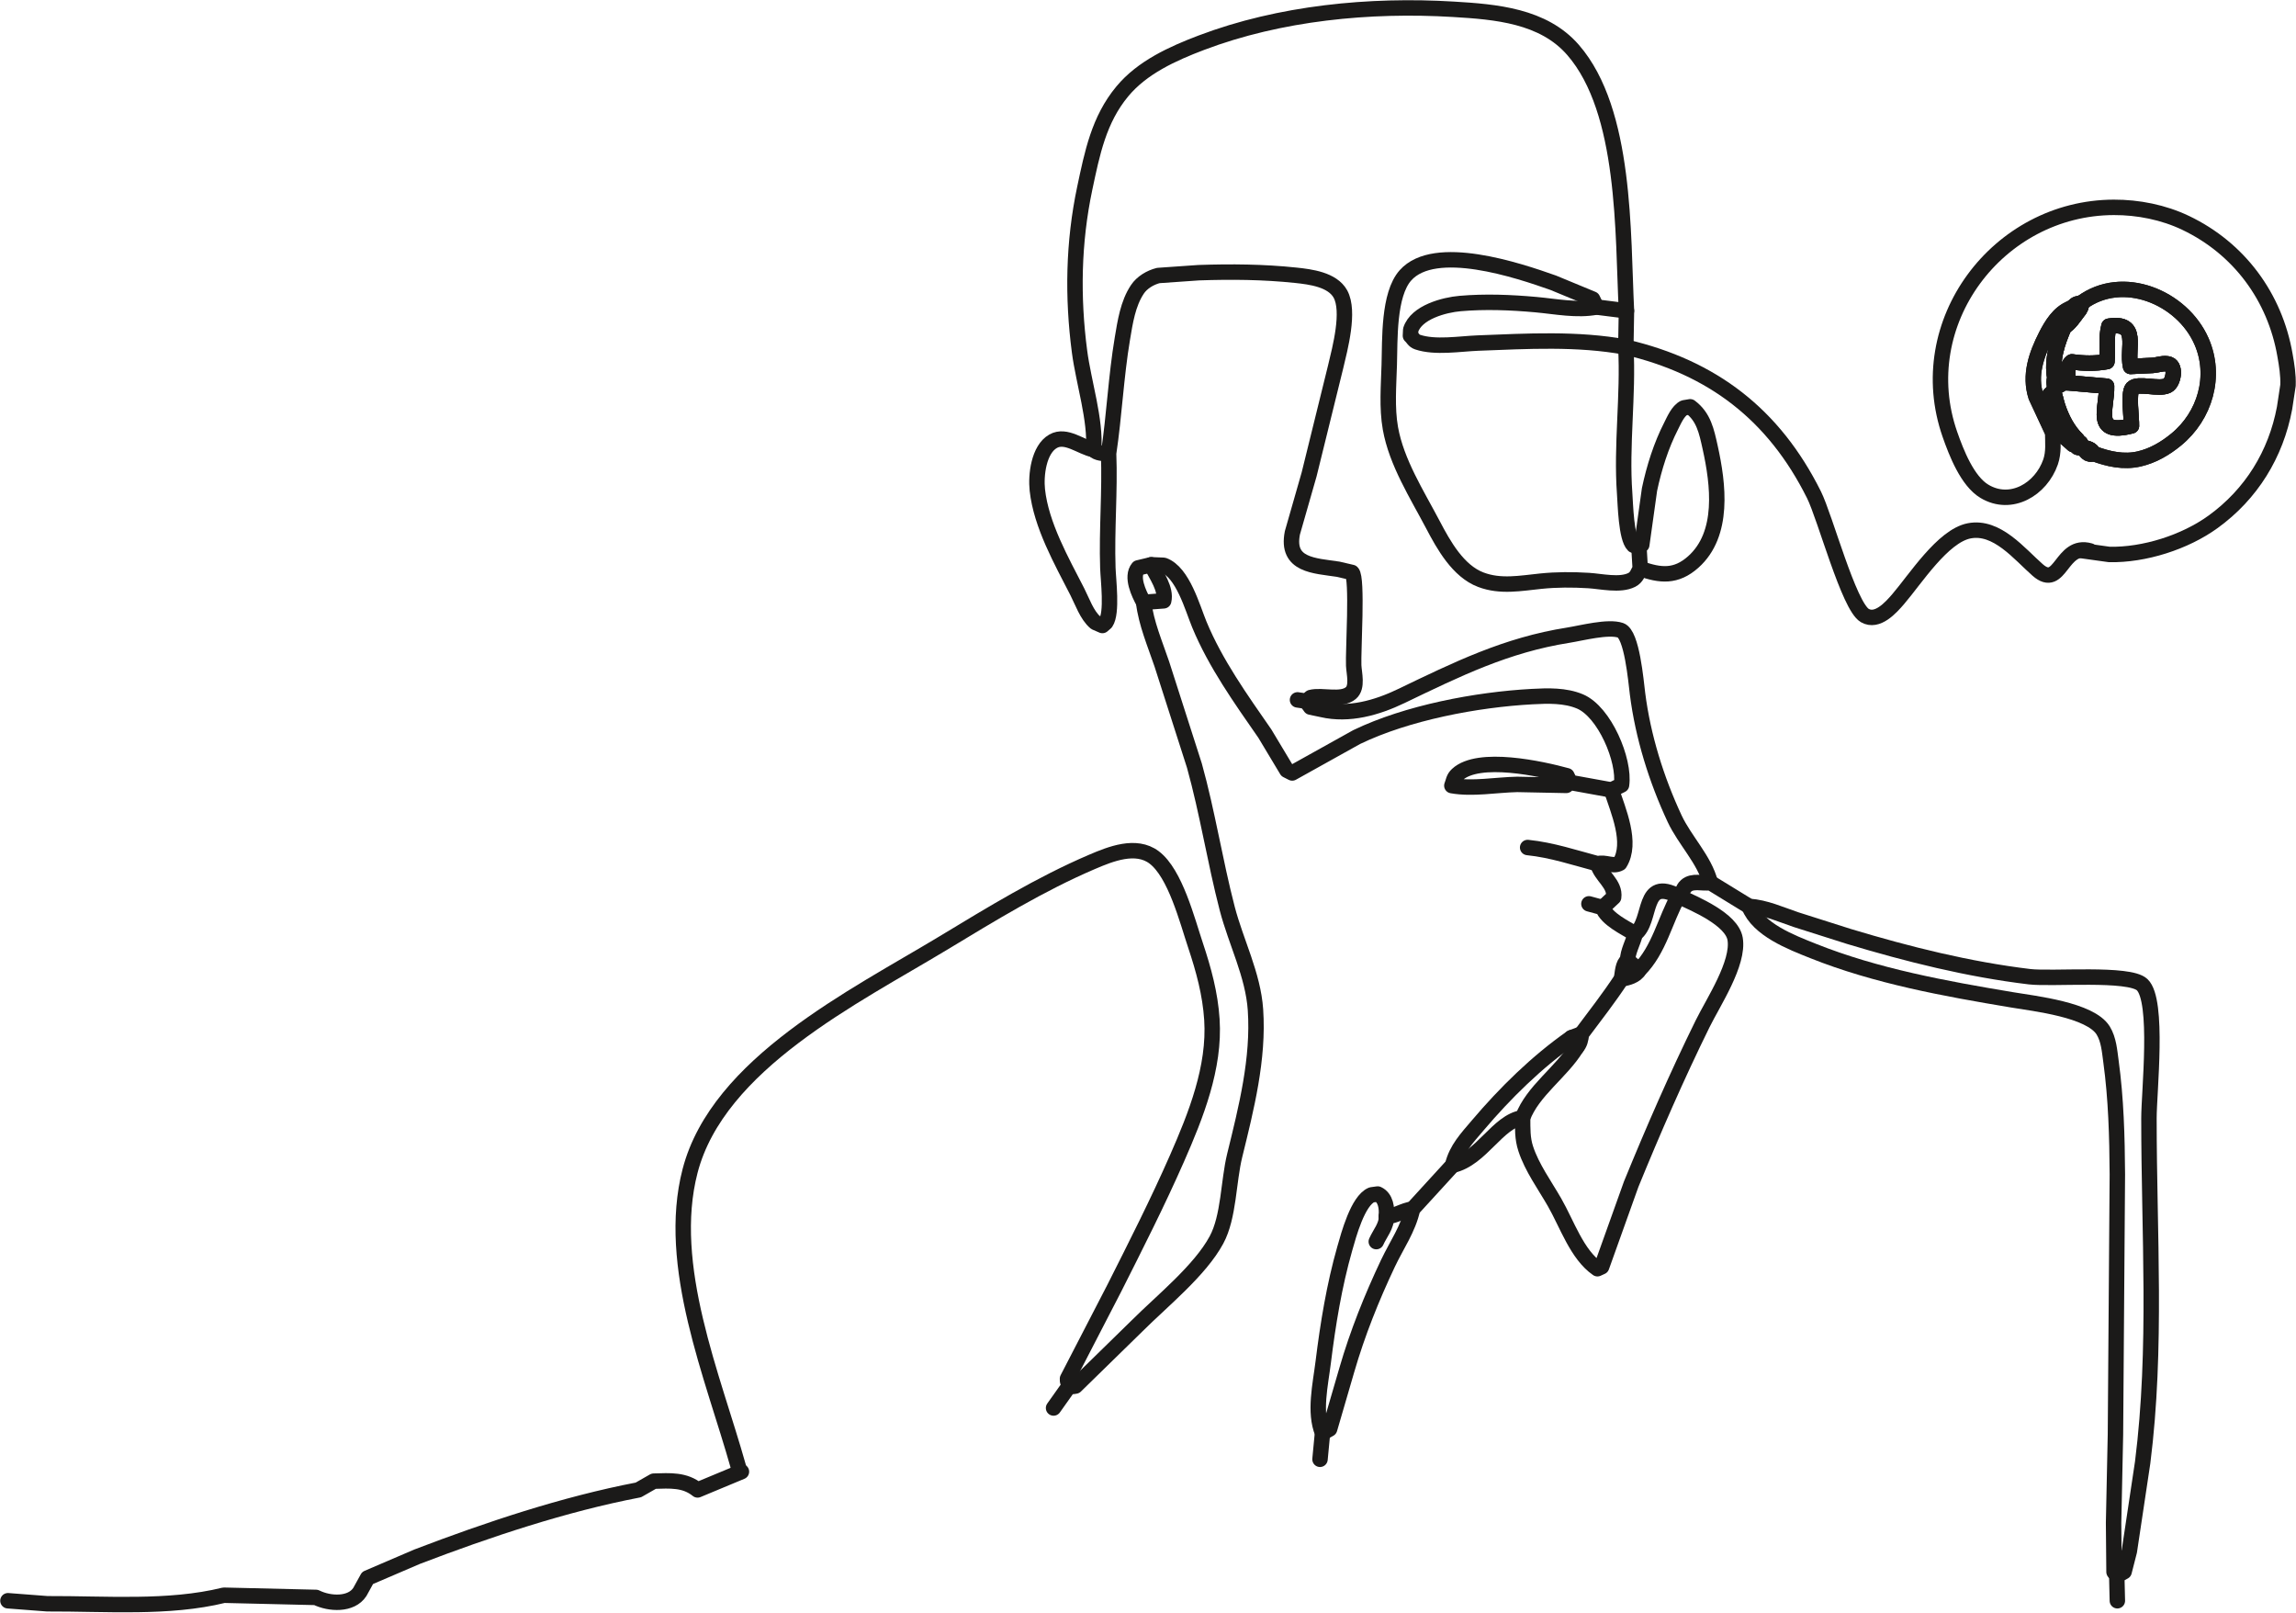
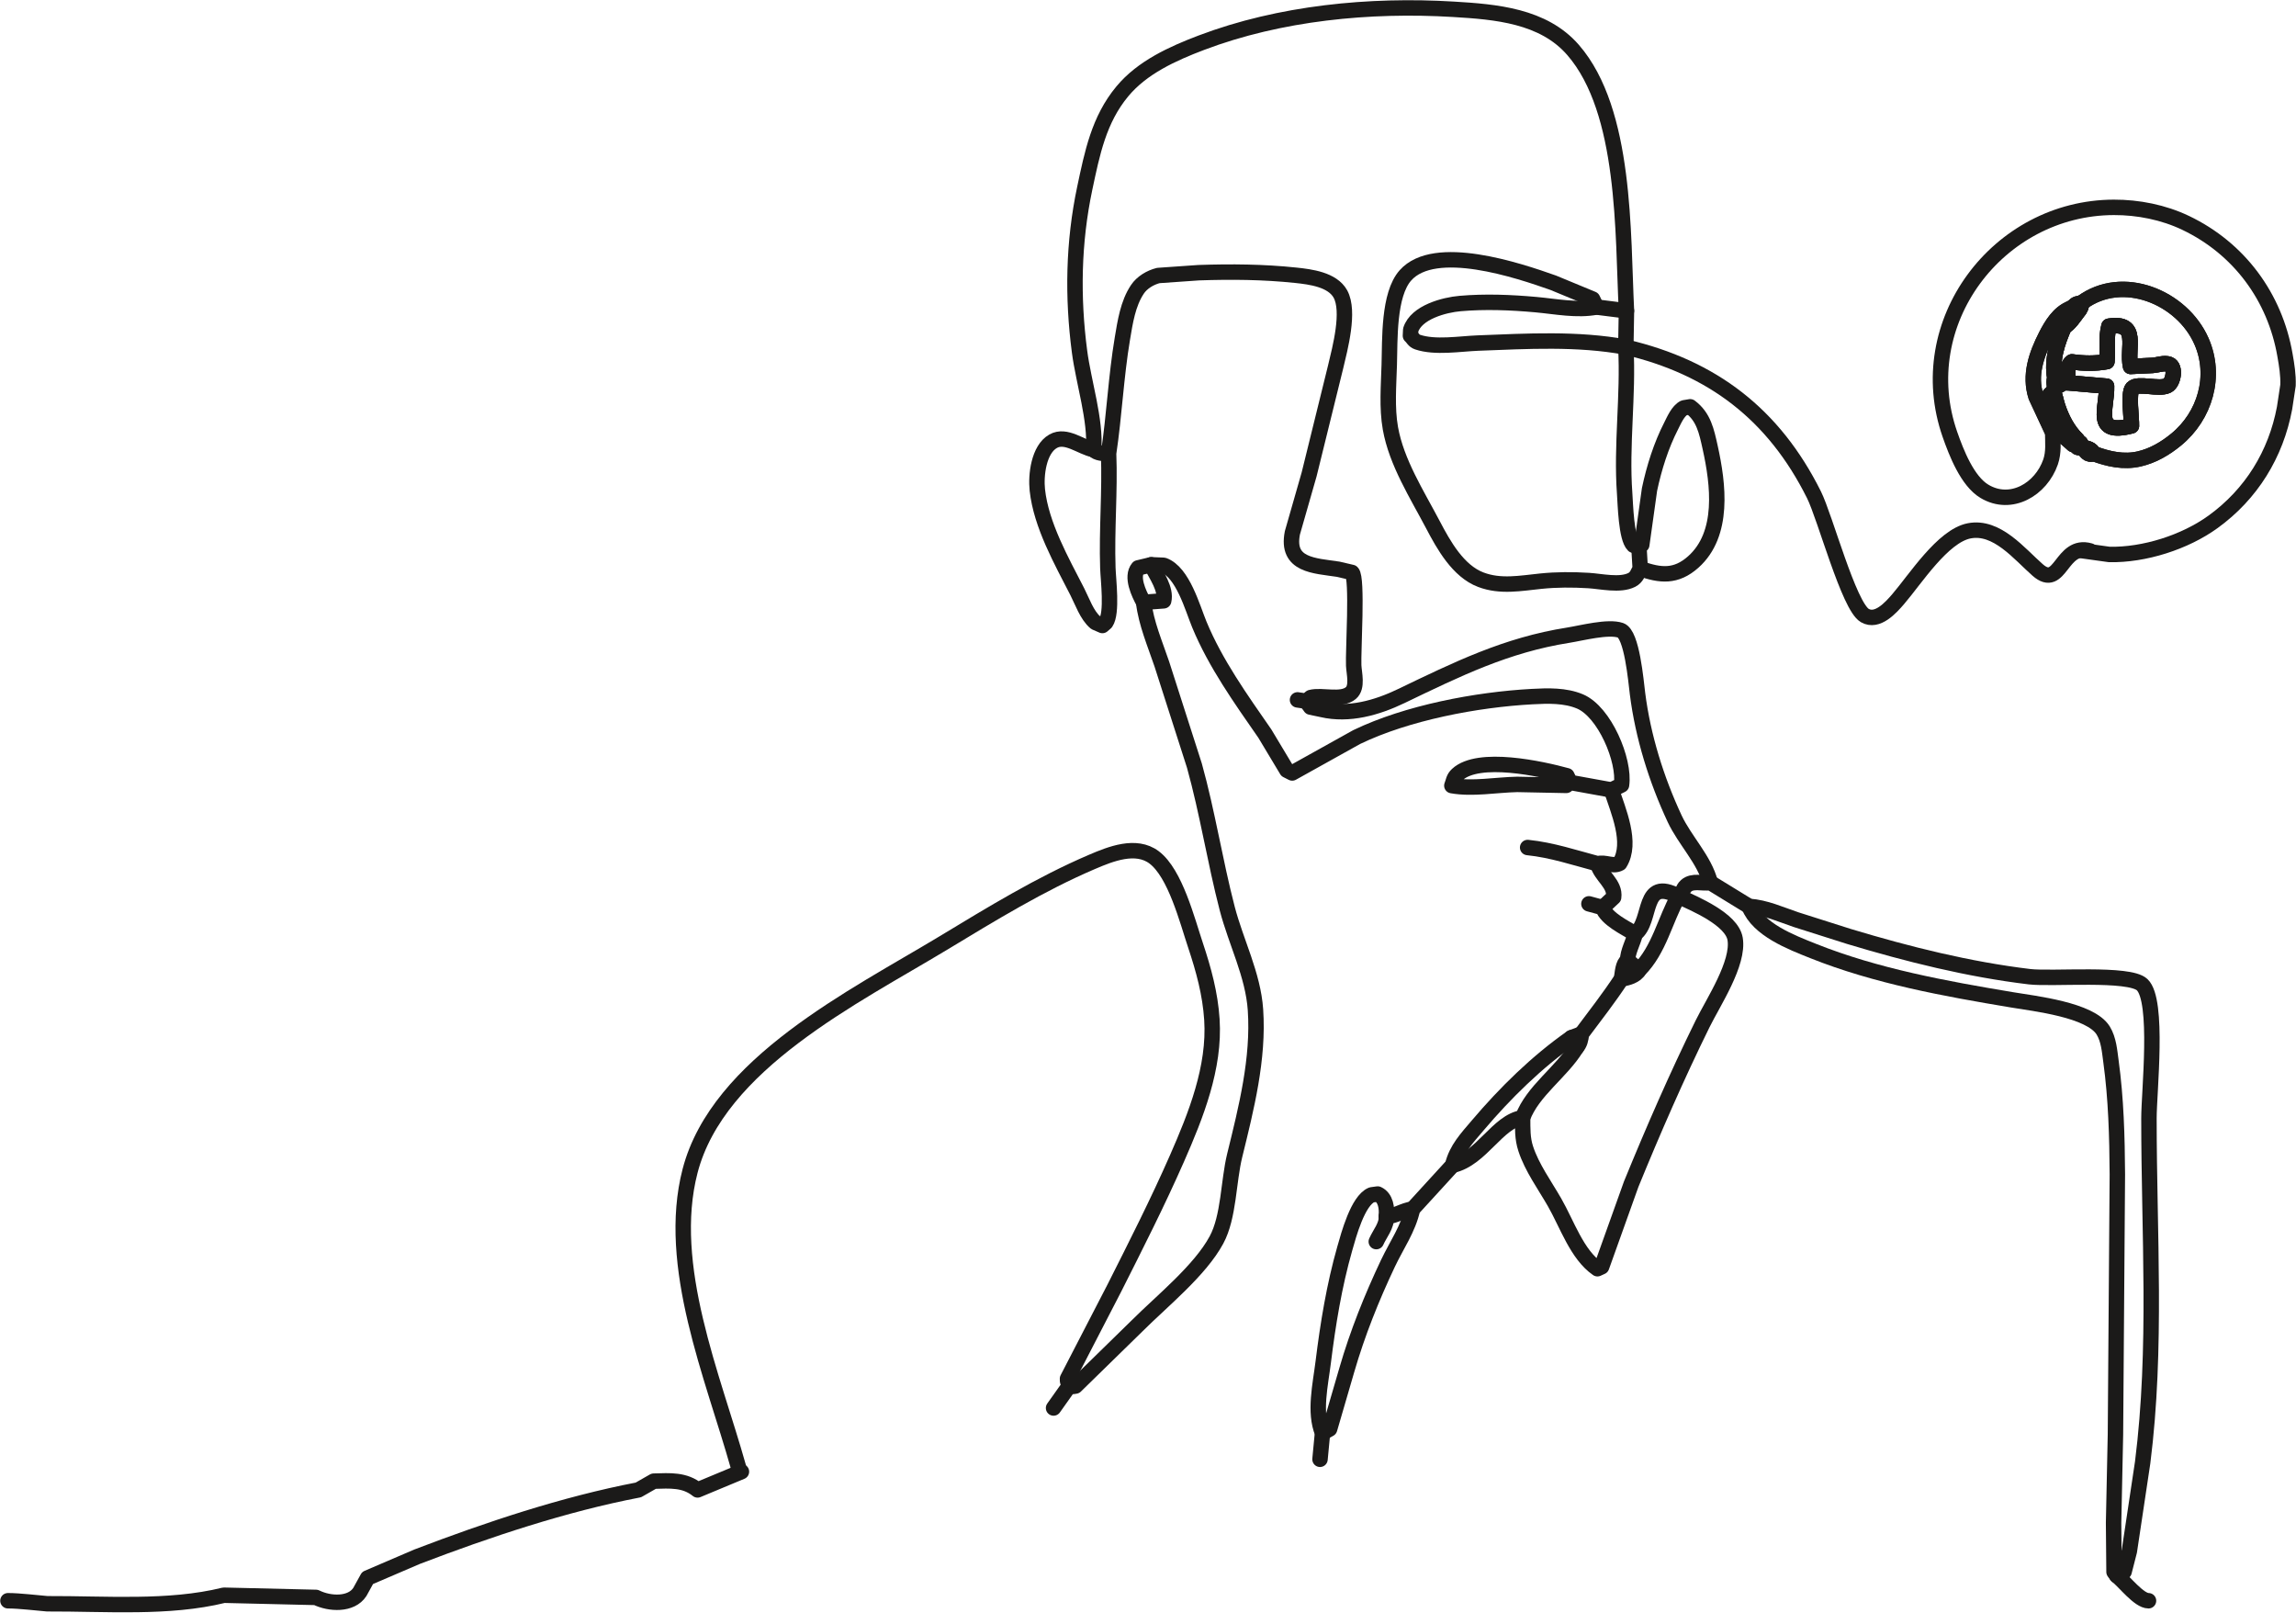
<svg xmlns="http://www.w3.org/2000/svg" id="compact" viewBox="-2 -2 578.555 406.262">
  <style>
    :root:target &gt; g { stroke-width: .7px; }
    :root:target :is(path, ellipse) { vector-effect: non-scaling-stroke; }
  </style>
  <g stroke="#1b1a19" stroke-width="3.889" stroke-linecap="round" stroke-linejoin="round" fill="none">
    <path d="M286.18 149.75L291.23 149.37C291.94 146.46 289.38 142.93 288.07 140.29" />
    <path d="M267.88 346.53C268.16 347.4 268.1 347.37 269.01 347.2L284.6 331.96C290.85 325.73 300.38 318.08 304.53 310.39C307.69 304.54 307.51 295.65 309.13 289.08C312.05 277.21 315.2 264.76 314.36 252.42C313.76 243.57 309.45 235.39 307.24 226.9C304.14 214.97 302.28 202.76 298.97 190.88L290.76 165.29C289.05 160.24 286.81 155.03 286.18 149.75C284.95 147.52 282.95 143.31 284.8 141.07L288.07 140.29L291.23 140.42C296.06 142.17 298.48 151.15 300.23 155.38C304.29 165.18 310.71 174.16 316.72 182.82L322.26 192.05L323.62 192.74L339.87 183.69C352.57 177.57 370.02 174.26 384.08 173.5C388.05 173.28 392.4 173.15 396.13 174.72C402.32 177.33 407.49 189.57 406.6 195.77L404.06 197.02L393.66 195.13L392.69 195.87L380.32 195.62C374.86 195.74 369.1 196.86 363.84 195.93C364.26 194.88 364.24 194.04 365.21 193.14C370.57 188.17 386.44 191.68 392.84 193.44L393.66 195.13" />
    <path d="M263.48 352.73L267.88 346.53C266.99 346.26 266.99 346.26 266.99 345.35L278.77 322.57C284.23 311.74 289.71 300.94 294.58 289.86C299.33 279.05 304.17 266.95 303.38 254.86C302.96 248.37 301.3 242.31 299.26 236.19C297.17 229.97 294.17 218.03 288.81 214C284.24 210.57 277.85 213.14 273.2 215.13C260.14 220.71 247.77 228.29 235.63 235.63C213.36 249.08 178.93 265.96 171.89 293C165.68 316.89 177.68 344.82 184.06 367.54" />
    <path d="M400.28 75.36L399.31 73.34L389.4 69.24C380.54 66.1 359.56 59.05 352.15 67.37C347.83 72.23 348.26 83.63 348.07 89.87C347.92 95.13 347.44 100.7 348.36 105.91C349.89 114.51 355.06 122.56 359.07 130.19C361.76 135.32 365.41 141.88 371.14 144.05C376.12 145.94 381.14 144.94 386.25 144.42C390.26 144.01 394.27 144.01 398.3 144.26C401.43 144.45 406.25 145.6 409.18 144.1C410.44 143.46 410.69 142.35 411.31 141.24L410.99 135.88L411.7 135.25L413.65 121.31C414.82 115.81 416.56 110.26 419.13 105.25C419.84 103.85 420.83 101.51 422.35 100.75L423.9 100.49C427.31 103.04 428.02 106.62 428.94 110.75C430.99 120.01 432.56 132.55 424.68 139.58C420.34 143.45 416.38 143.06 411.31 141.24" />
    <path d="M407.84 76.31L400.28 75.36C395.37 76.3 390.06 75.21 385.02 74.75C378.73 74.18 372.22 73.92 365.93 74.47C361.97 74.81 354.9 76.65 353.48 81.1L353.41 82.59C354.06 83.14 354.21 83.85 355.2 84.18C359.63 85.68 365.83 84.61 370.43 84.43C382.88 83.95 395.43 83.21 407.68 85.45C429.47 90.56 444.97 102.36 455.1 122.67C457.9 128.28 463.88 150.74 467.9 153.07C471.05 154.9 474.46 151.09 476.31 148.94C480.6 143.96 487.54 133.04 494.19 131.74C501.18 130.37 506.84 137.55 511.46 141.6C517.31 146.73 517.29 134.7 524.63 136.78" />
    <path d="M428.96 220.35C427.51 214.62 422.54 209.71 419.99 204.27C415.39 194.43 412 183.57 410.63 172.77C410.23 169.6 409.23 157.78 406.36 156.8C403.22 155.72 396.51 157.5 393.16 158.03C377.53 160.49 365.13 166.62 351.08 173.37C344.97 176.31 337.92 178.33 331.14 176.76L328.23 176.15L327.15 174.65" />
    <path d="M330.62 365.65L331.25 359.03C329.1 353.78 330.73 346.85 331.43 341.18C332.63 331.53 334.19 321.92 336.86 312.56C337.82 309.2 340.13 300.48 343.63 299.03L345.16 298.82C347.23 299.77 347.53 302.43 347.32 304.5C347.52 306.73 345.68 308.81 344.8 310.81" />
    <path d="M410.05 233.27C407.52 231.74 402.82 229.52 401.85 226.65L398.38 225.71" />
    <path d="M364.03 291.58C371.32 289.95 375.39 280.44 381.68 279.6" />
-     <path d="M438.73 226.34C441.05 232.21 449.26 235.35 454.88 237.59C470.72 243.92 488.11 247.08 504.9 249.88C510.68 250.85 524.73 252.39 527.97 257.62C529.38 259.92 529.57 262.78 529.93 265.39C531.22 274.78 531.48 284.4 531.54 293.87L531.06 359.39L530.59 381.66L530.7 394.03L531.39 394.96L531.54 401.29" />
+     <path data-frame-join="right" d="M539.39 401.29C536.99 401.29 533.39 396.543 531.39 394.96L530.7 394.03L530.59 381.66L531.06 359.39L531.54 293.87C531.48 284.4 531.22 274.78 529.93 265.39C529.57 262.78 529.38 259.92 527.97 257.62C524.73 252.39 510.68 250.85 504.9 249.88C488.11 247.08 470.72 243.92 454.88 237.59C449.26 235.35 441.05 232.21 438.73 226.34" />
    <path d="M531.39 394.96L533.24 393.97L534.56 388.81L537.92 366.42C541.57 337.49 539.49 308.73 539.5 279.71C539.5 273.17 542.03 250.09 537.79 246.08C534.52 242.97 515.04 244.74 509.41 244.07C494 242.22 478.82 238.42 463.97 233.95L450.59 229.7C446.63 228.37 442.92 226.63 438.73 226.34L428.96 220.35C427.04 220.69 424.52 219.7 422.88 221.17C421.9 222.04 422.11 223.09 420.92 223.81C417.58 229.69 416.12 237.28 410.99 242.41C410.24 243.81 408.13 244.43 406.58 244.62" />
    <path d="M347.32 304.5C349.76 304.36 351.53 302.91 353.94 302.61" />
    <path d="M410.99 242.41C410.02 241.5 409.11 240.89 408.15 239.89" />
    <path d="M410.99 135.88L409.61 135.36C407.76 133.58 407.58 125.01 407.39 122.38C406.49 110.11 408.36 97.66 407.68 85.45L407.84 76.31C406.87 56.87 407.81 26.05 394.4 10.6C386.9 1.95 374.92 0.98 364.24 0.34C343.16 -0.93 320.54 1.25 300.72 8.76C293.51 11.5 285.83 14.96 280.8 21.03C274.88 28.15 273.21 36.62 271.34 45.43C268.46 59.05 268.22 72.83 270.03 86.61C271.03 94.27 274.16 103.86 273.57 111.29" />
    <path d="M404.06 197.02C405.75 202.2 409.36 210.37 406.15 215.49C404.45 216.46 402.41 215.07 400.59 215.62C394.71 214.06 389.06 212.15 382.94 211.52" />
    <path d="M277.35 112.24C276.06 112.29 274.43 112.22 273.57 111.29C270.39 110.67 266.63 107.32 263.38 109.16C259.71 111.23 258.99 117.76 259.39 121.44C260.35 130.3 265.5 139.34 269.48 147.12C270.73 149.57 271.87 152.98 274.02 154.82L275.79 155.59L276.65 154.84C278.32 152.41 277.26 144.11 277.16 141.06C276.84 131.44 277.72 121.82 277.35 112.24C278.78 102.7 279.21 92.91 280.82 83.32C281.52 79.16 282.2 74.51 284.6 70.91C285.77 69.15 287.86 67.92 289.88 67.41L300.07 66.7C308.21 66.42 316.42 66.49 324.52 67.35C328.22 67.74 333.75 68.43 335.76 72.07C338.17 76.45 335.68 85.71 334.56 90.42L327.88 117.51L323.66 132.25C322.04 140.48 329.19 140.5 335.2 141.41L338.67 142.22C340.14 143.54 338.94 162.21 339.11 165.66C339.2 167.65 340.16 171.14 338.38 172.62C335.91 174.68 331.15 172.97 328.28 173.73L327.15 174.65L324.95 174.33" />
    <path d="M396.49 258.49L393.97 259.43C385.27 265.52 377.29 273.36 370.37 281.52C367.69 284.68 365 287.47 364.03 291.58L353.94 302.61C352.87 307.56 349.9 311.73 347.74 316.29C343.63 324.98 340.06 333.88 337.38 343.13L333.04 358.02L331.25 359.03" />
    <path d="M401.85 226.65L404.61 224.07C405.09 220.67 401.35 218.76 400.59 215.62" />
    <path d="M395.23 261.95C394.53 261.06 393.93 260.59 393.97 259.43" />
    <path d="M420.92 223.81C411.55 218.73 414.42 230.04 410.05 233.27C409.56 235.36 408.13 237.81 408.15 239.89C406.85 240.88 406.88 243.03 406.58 244.62C403.41 249.43 399.94 253.88 396.49 258.49C396.37 259.82 396.12 260.96 395.23 261.95C391.48 268.1 384.2 272.83 381.68 279.6C381.69 282.31 381.6 284.81 382.46 287.41C384.02 292.18 387.21 296.54 389.7 300.87C392.87 306.38 395.35 314.05 400.53 317.64L401.58 317.16L409.03 296.35C414.6 282.73 420.51 269.17 427.02 255.95C429.68 250.55 436.27 240.65 435.22 234.53C434.37 229.58 425.04 225.68 420.92 223.81Z" />
    <path d="M521.66 76.43C522.25 75.88 522.5 75.1 522.55 74.29C532.87 66.64 547.83 72.87 552.72 83.93C556.61 92.71 553.64 102.79 546.35 108.75C543.6 111 540.55 112.81 537.04 113.62C533.15 114.52 529.26 113.66 525.59 112.28C524.85 111.02 524.08 111.02 522.73 110.68L522.24 109.62C521.83 109.54 521.75 109.57 521.33 109.82C521.56 109.38 521.6 109.26 521.47 108.82C519.06 106.46 517.5 103.44 516.46 100.24C516.08 99.06 515.91 97.83 515.42 96.77L515.78 95.34C516.57 95.21 517.15 95.19 517.56 94.45L519.16 94.45L528.82 95.29C528.98 100.93 525.29 107.79 535.09 105.29C535.16 103.46 534.22 96.96 535.35 95.79C536.73 94.35 542.07 96.25 544.19 95.13C545.68 94.34 546.31 90.45 544.61 89.79C543.4 89.32 541.72 89.96 540.47 90.06L534.87 90.32C533.81 85.69 537.26 78.98 529.42 80.18C528.63 83.11 529.21 86.18 528.91 89.1C526.08 89.63 522.95 89.58 520.09 89.16C518.55 90.29 519.09 92.8 519.16 94.45L517.56 94.45C517.03 93.79 516.51 93.57 515.78 93.2C514.93 88.6 516.4 84.35 518.21 80.18C519.1 80.12 521.05 77.31 521.66 76.43Z" />
    <path d="M519.16 94.45C519.09 92.8 518.55 90.29 520.09 89.16C522.95 89.58 526.08 89.63 528.91 89.1C529.21 86.18 528.63 83.11 529.42 80.18C537.26 78.98 533.81 85.69 534.87 90.32L540.47 90.06C541.72 89.96 543.4 89.32 544.61 89.79C546.31 90.45 545.68 94.34 544.19 95.13C542.07 96.25 536.73 94.35 535.35 95.79C534.22 96.96 535.16 103.46 535.09 105.29C525.29 107.79 528.98 100.93 528.82 95.29L519.16 94.45Z" />
    <path d="M515.24 106.93L511.04 97.92C509.3 92.53 511.13 87.38 513.57 82.57C514.95 79.87 516.82 76.82 519.7 75.72C519.43 76.96 517.73 79.1 518.21 80.18C516.4 84.35 514.93 88.6 515.78 93.2C515.57 93.97 515.56 94.59 515.78 95.34L515.42 96.77C511.37 98.77 517.1 105.22 517.92 107.82L515.24 106.93Z" />
    <path d="M515.42 96.77C515.91 97.83 516.08 99.06 516.46 100.24C517.5 103.44 519.06 106.46 521.47 108.82C521.6 109.26 521.56 109.38 521.33 109.82C520.92 110.07 520.82 110.1 520.37 110L517.92 107.82C517.1 105.22 511.37 98.77 515.42 96.77Z" />
    <path d="M519.7 75.72L520.59 75.19L521.66 76.43C521.05 77.31 519.1 80.12 518.21 80.18C517.73 79.1 519.43 76.96 519.7 75.72Z" />
    <path d="M515.78 93.2C516.51 93.57 517.03 93.79 517.56 94.45C517.15 95.19 516.57 95.21 515.78 95.34C515.56 94.59 515.57 93.97 515.78 93.2Z" />
    <path d="M525.59 112.28C524.01 112.86 523.6 111.62 522.73 110.68C524.08 111.02 524.85 111.02 525.59 112.28Z" />
    <path d="M521.66 76.43L520.59 75.19C520.99 74.47 521.8 74.49 522.55 74.29C522.5 75.1 522.25 75.88 521.66 76.43Z" />
    <path d="M522.73 110.68C522.22 110.87 521.98 110.89 521.48 110.69C521.18 110.33 521.18 110.32 521.33 109.82C521.75 109.57 521.83 109.54 522.24 109.62L522.73 110.68Z" />
    <path d="M520.59 75.19L521.66 76.43" />
    <path d="M517.92 107.82C517.1 105.22 511.37 98.77 515.42 96.77" />
    <path d="M515.24 106.93L517.92 107.82L520.37 110C520.82 110.1 520.92 110.07 521.33 109.82C521.75 109.57 521.83 109.54 522.24 109.62L522.73 110.68C523.6 111.62 524.01 112.86 525.59 112.28C529.26 113.66 533.15 114.52 537.04 113.62C540.55 112.81 543.6 111 546.35 108.75C553.64 102.79 556.61 92.71 552.72 83.93C547.83 72.87 532.87 66.64 522.55 74.29C521.8 74.49 520.99 74.47 520.59 75.19L519.7 75.72C516.82 76.82 514.95 79.87 513.57 82.57C511.13 87.38 509.3 92.53 511.04 97.92L515.24 106.93C515.27 109.46 515.55 111.93 514.71 114.38C512.33 121.26 504.77 125.79 498.06 121.79C493.73 119.21 490.96 112.05 489.35 107.45C479.53 79.37 501.38 50.32 530.64 50.24C536.78 50.22 543.18 51.49 548.74 54.15C562.2 60.57 571.24 72.79 573.78 87.47C574.23 90.04 574.63 92.45 574.54 95.08L573.67 100.81C571.48 112.47 565.31 122.48 555.67 129.46C548.58 134.6 538.31 137.88 529.51 137.69L522.55 136.72" />
    <path d="M519.16 94.45C519.09 92.8 518.55 90.29 520.09 89.16C522.95 89.58 526.08 89.63 528.91 89.1C529.21 86.18 528.63 83.11 529.42 80.18C537.26 78.98 533.81 85.69 534.87 90.32L540.47 90.06C541.72 89.96 543.4 89.32 544.61 89.79C546.31 90.45 545.68 94.34 544.19 95.13C542.07 96.25 536.73 94.35 535.35 95.79C534.22 96.96 535.16 103.46 535.09 105.29C525.29 107.79 528.98 100.93 528.82 95.29L519.16 94.45L517.56 94.45C517.15 95.19 516.57 95.21 515.78 95.34" />
    <path d="M519.7 75.72C519.43 76.96 517.73 79.1 518.21 80.18C516.4 84.35 514.93 88.6 515.78 93.2C515.57 93.97 515.56 94.59 515.78 95.34L515.42 96.77C515.91 97.83 516.08 99.06 516.46 100.24C517.5 103.44 519.06 106.46 521.47 108.82C521.6 109.26 521.56 109.38 521.33 109.82C521.18 110.32 521.18 110.33 521.48 110.69C521.98 110.89 522.22 110.87 522.73 110.68C524.08 111.02 524.85 111.02 525.59 112.28" />
    <path d="M515.78 93.2C516.51 93.57 517.03 93.79 517.56 94.45" />
    <path d="M522.55 74.29C522.5 75.1 522.25 75.88 521.66 76.43C521.05 77.31 519.1 80.12 518.21 80.18" />
-     <path d="M184.83 368.77L173.78 373.37C170.54 370.75 166.87 371.04 162.73 371.16L158.86 373.37C140.16 376.95 120.89 383.39 103.09 390.2L90.62 395.55L88.68 399.07C86.52 402.41 81.07 402.16 77.63 400.45L54.42 399.9C40.47 403.33 24.68 401.99 9.91 402.05L0 401.29" />
+     <path data-frame-join="left" d="M184.83 368.77L173.78 373.37C170.54 370.75 166.87 371.04 162.73 371.16L158.86 373.37C140.16 376.95 120.89 383.39 103.09 390.2L90.62 395.55L88.68 399.07C86.52 402.41 81.07 402.16 77.63 400.45L54.42 399.9C40.47 403.33 24.68 401.99 9.91 402.05C7.433 401.86 2.973 401.29 0 401.29" />
  </g>
</svg>
